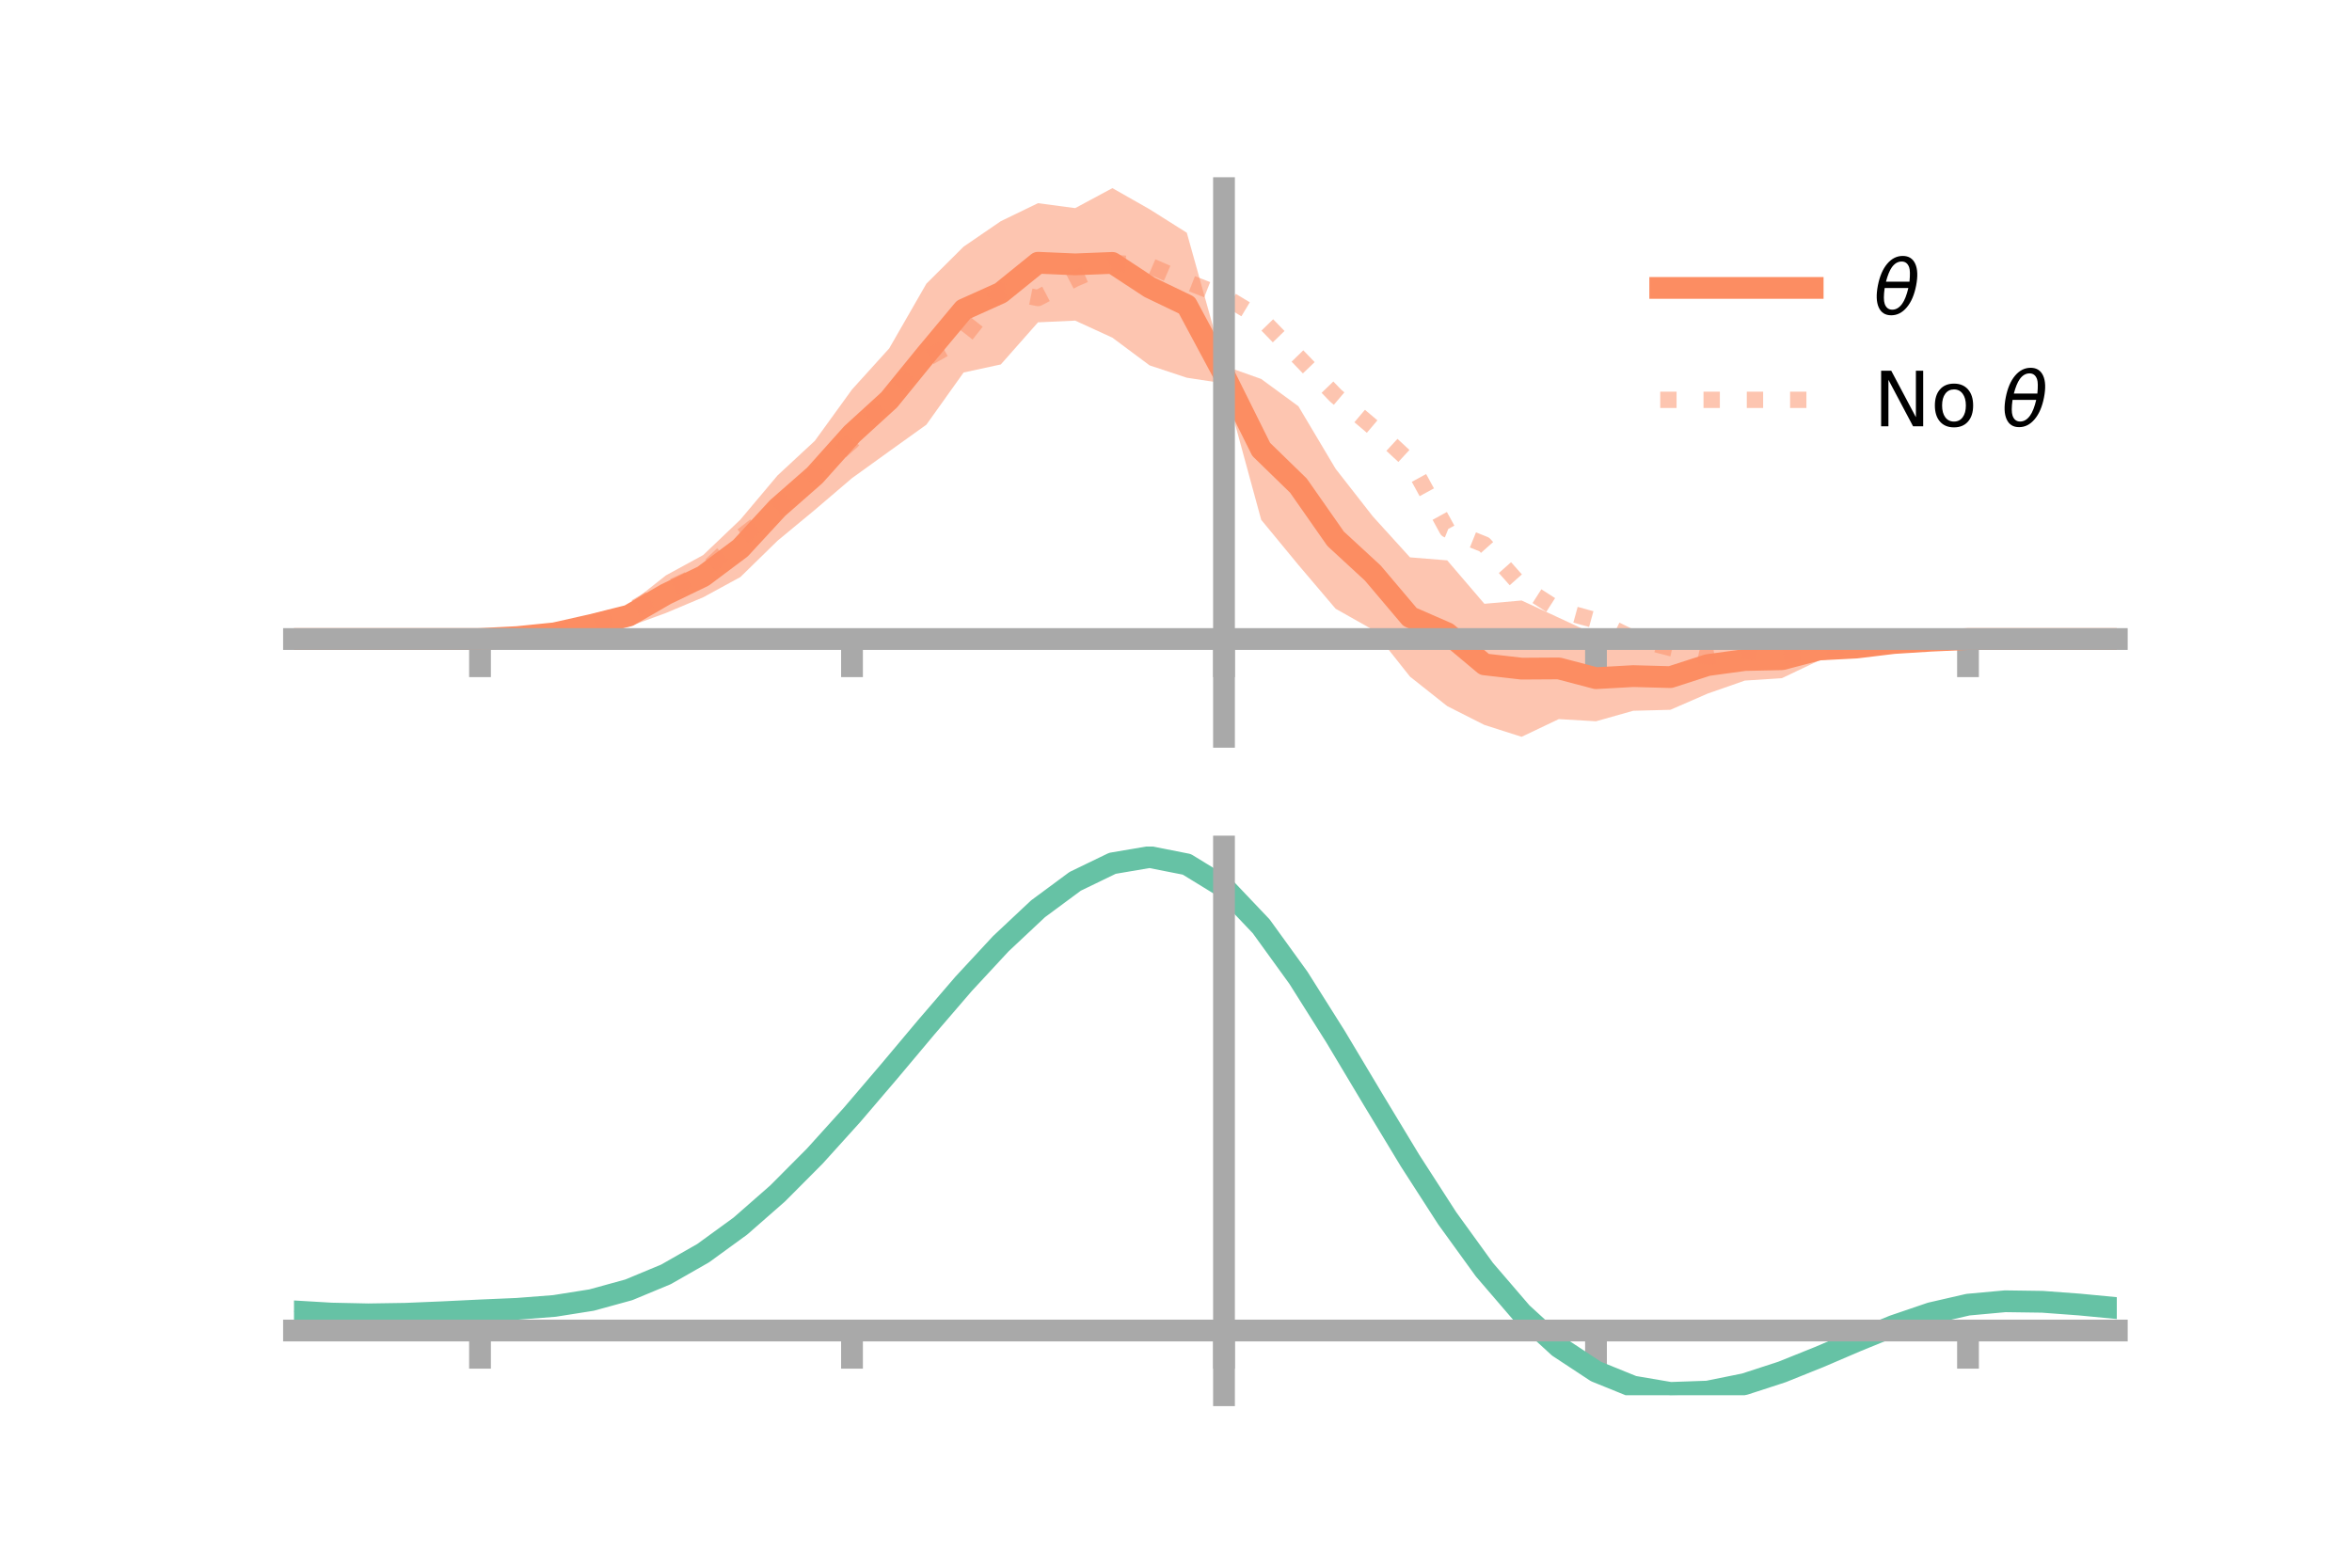
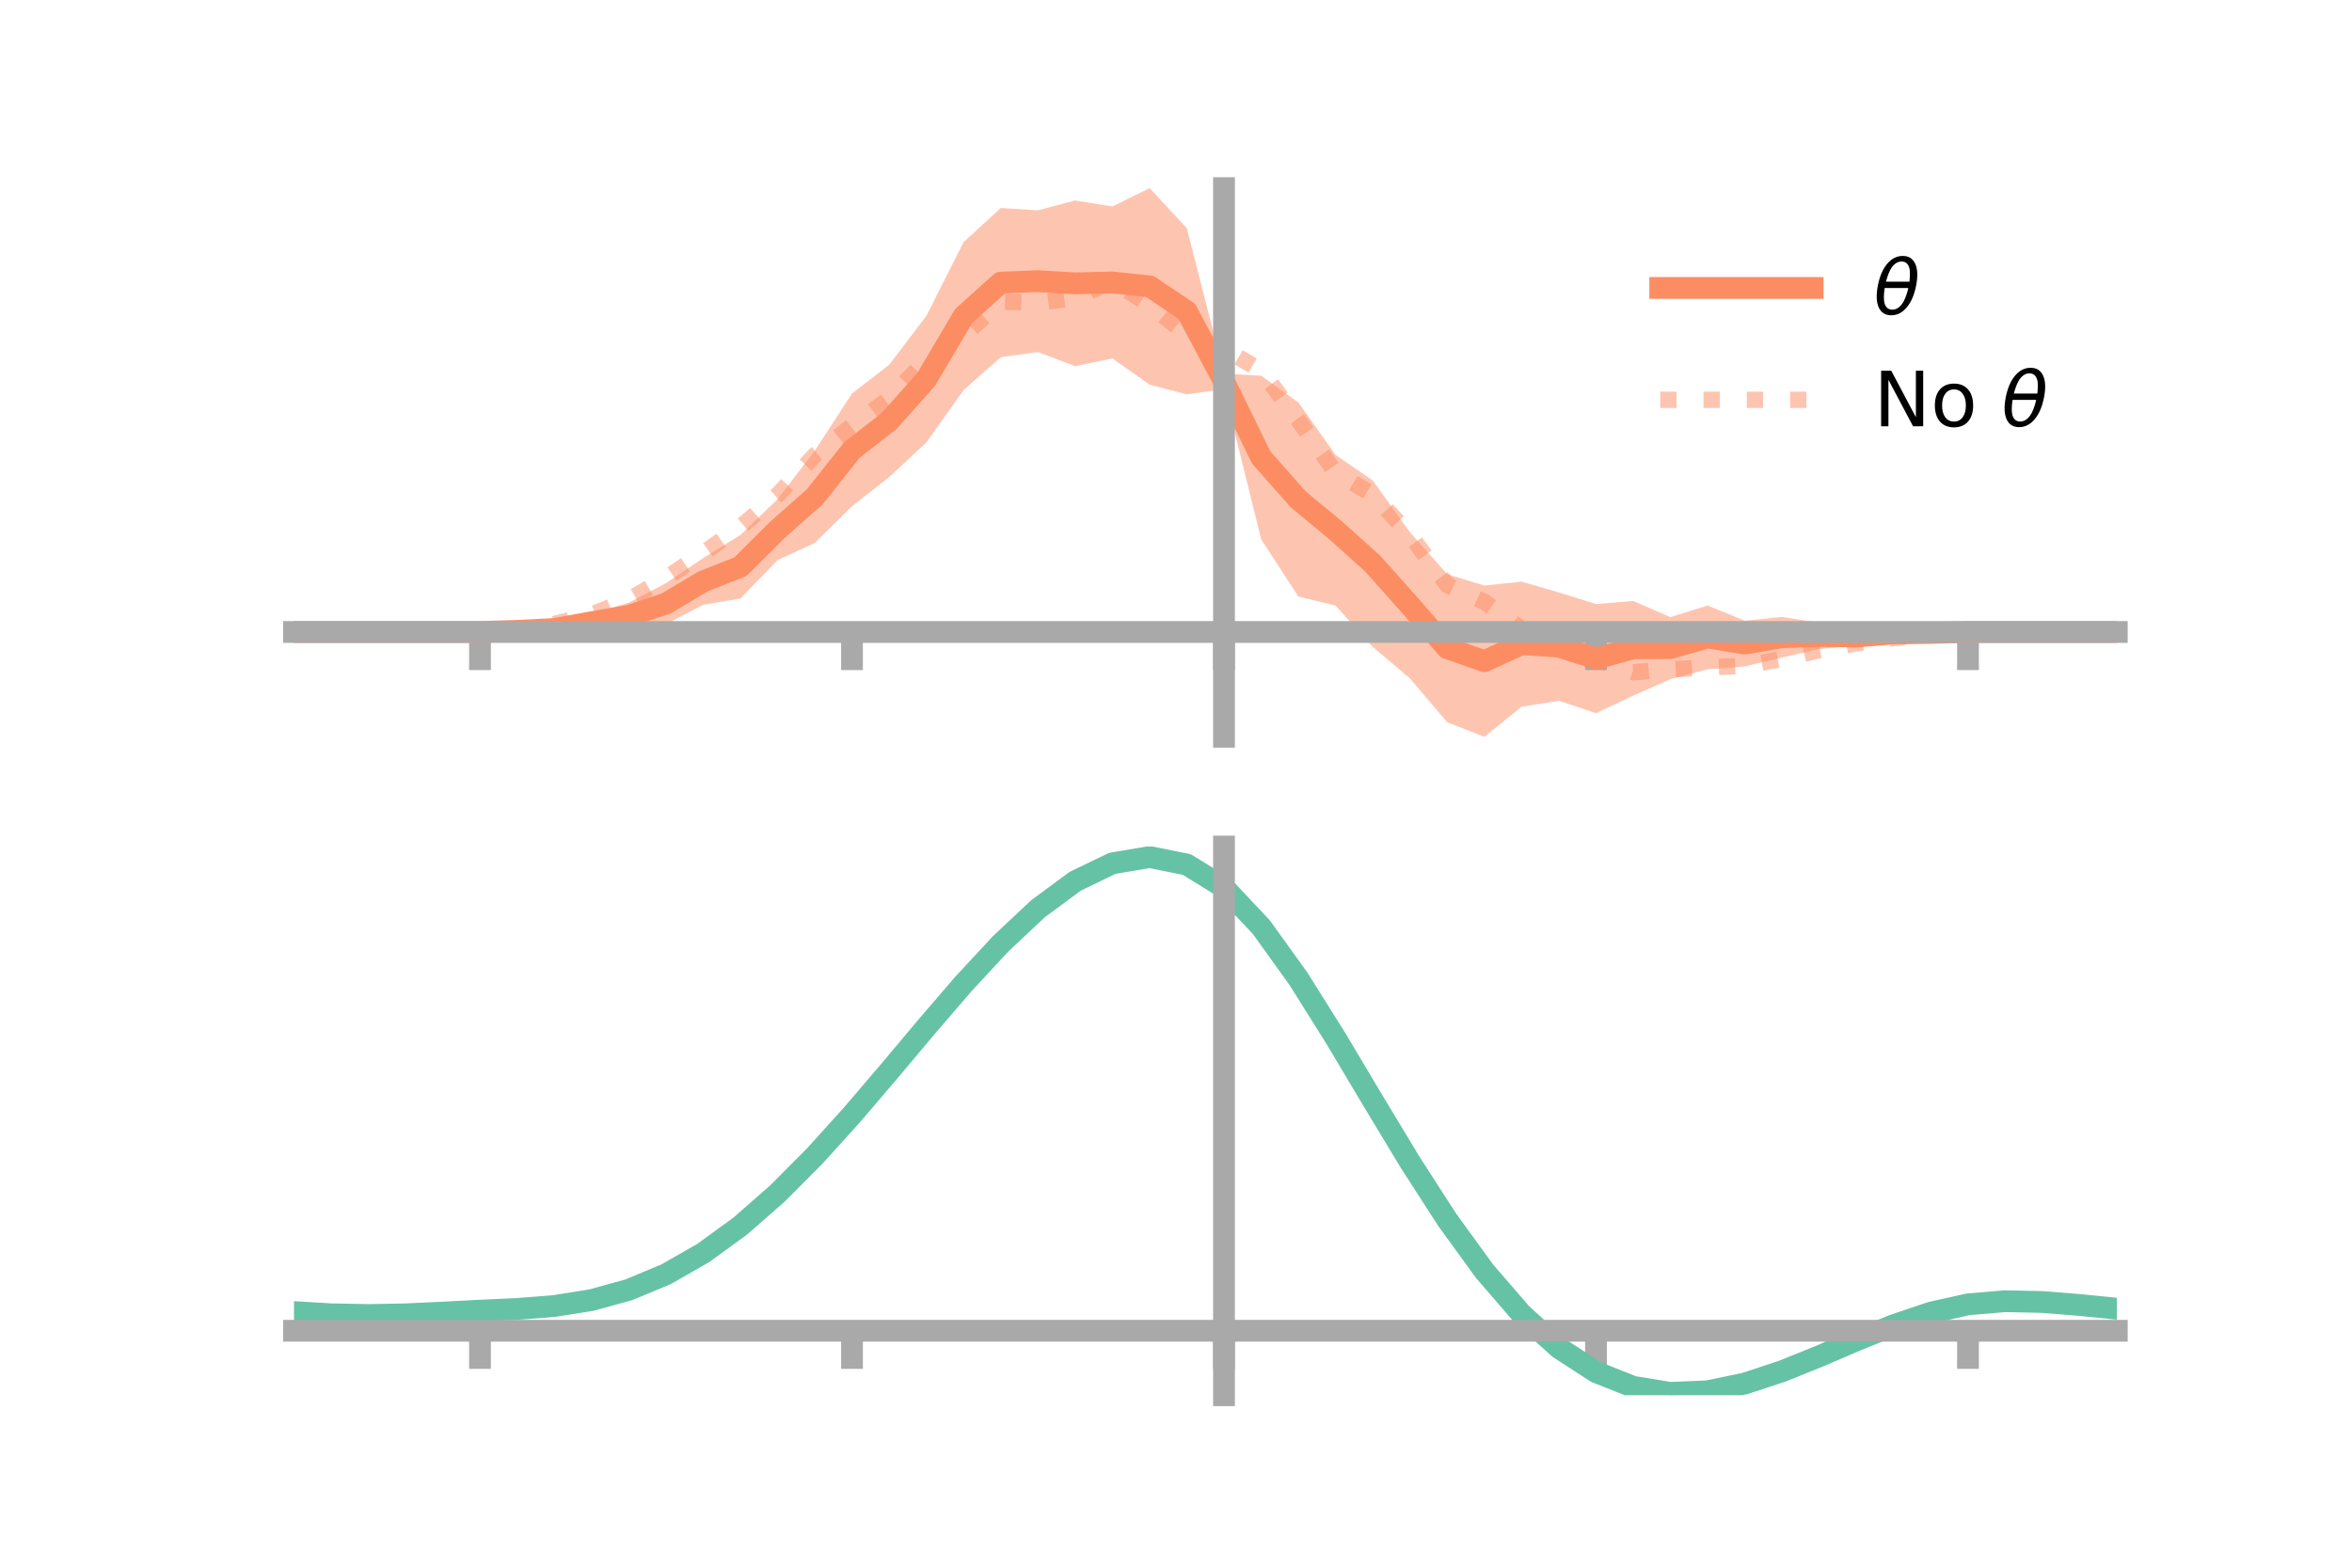
<svg xmlns="http://www.w3.org/2000/svg" xmlns:xlink="http://www.w3.org/1999/xlink" height="144pt" version="1.1" viewBox="0 0 216 144" width="216pt">
  <defs>
    <style type="text/css">*{stroke-linecap:butt;stroke-linejoin:round;}</style>
  </defs>
  <g id="figure_1">
    <g id="patch_1">
      <path d="M 0 144  L 216 144  L 216 0  L 0 0  z " style="fill:none;" />
    </g>
    <g id="axes_1">
      <g id="patch_2">
        <path d="M 27 67.68  L 194.4 67.68  L 194.4 17.28  L 27 17.28  z " style="fill:none;" />
      </g>
      <g id="PolyCollection_1">
-         <path clip-path="url(#peaa500e22d)" d="M 27 58.697  L 27 58.697  L 30.416 58.697  L 33.833 58.697  L 37.249 58.697  L 40.665 58.697  L 44.082 58.691  L 47.498 58.366  L 50.914 57.789  L 54.331 56.65  L 57.747 55.542  L 61.163 52.847  L 64.58 50.984  L 67.996 47.727  L 71.412 43.665  L 74.829 40.495  L 78.245 35.778  L 81.661 32.002  L 85.078 26.054  L 88.494 22.657  L 91.91 20.318  L 95.327 18.662  L 98.743 19.116  L 102.159 17.28  L 105.576 19.222  L 108.992 21.377  L 112.408 33.596  L 115.824 34.81  L 119.241 37.316  L 122.657 43.059  L 126.073 47.432  L 129.49 51.196  L 132.906 51.472  L 136.322 55.461  L 139.739 55.157  L 143.155 56.741  L 146.571 58.336  L 149.988 58.917  L 153.404 59.193  L 156.82 58.474  L 160.237 58.735  L 163.653 58.819  L 167.069 58.653  L 170.486 58.739  L 173.902 58.684  L 177.318 58.701  L 180.735 58.695  L 184.151 58.697  L 187.567 58.697  L 190.984 58.697  L 194.4 58.697  L 194.4 58.697  L 194.4 58.697  L 190.984 58.697  L 187.567 58.697  L 184.151 58.697  L 180.735 58.702  L 177.318 59.002  L 173.902 59.451  L 170.486 60.223  L 167.069 60.663  L 163.653 62.29  L 160.237 62.516  L 156.82 63.711  L 153.404 65.199  L 149.988 65.288  L 146.571 66.253  L 143.155 66.053  L 139.739 67.68  L 136.322 66.588  L 132.906 64.859  L 129.49 62.153  L 126.073 57.842  L 122.657 55.914  L 119.241 51.892  L 115.824 47.746  L 112.408 35.217  L 108.992 34.695  L 105.576 33.563  L 102.159 31.017  L 98.743 29.45  L 95.327 29.607  L 91.91 33.477  L 88.494 34.217  L 85.078 39.007  L 81.661 41.457  L 78.245 43.92  L 74.829 46.837  L 71.412 49.664  L 67.996 53.004  L 64.58 54.864  L 61.163 56.303  L 57.747 57.556  L 54.331 58.162  L 50.914 58.562  L 47.498 58.672  L 44.082 58.699  L 40.665 58.697  L 37.249 58.697  L 33.833 58.697  L 30.416 58.697  L 27 58.697  z " style="fill:#fc8d62;fill-opacity:0.5;" />
+         <path clip-path="url(#p3777c867de)" d="M 27 58.051  L 27 58.051  L 30.416 58.051  L 33.833 58.051  L 37.249 58.051  L 40.665 58.051  L 44.082 58.05  L 47.498 57.764  L 50.914 57.318  L 54.331 56.351  L 57.747 55.355  L 61.163 53.562  L 64.58 51.258  L 67.996 49.139  L 71.412 45.851  L 74.829 41.396  L 78.245 36.145  L 81.661 33.507  L 85.078 29.007  L 88.494 22.239  L 91.91 19.105  L 95.327 19.319  L 98.743 18.414  L 102.159 18.966  L 105.576 17.28  L 108.992 20.956  L 112.408 34.324  L 115.824 34.51  L 119.241 36.967  L 122.657 41.791  L 126.073 44.137  L 129.49 48.897  L 132.906 52.739  L 136.322 53.787  L 139.739 53.423  L 143.155 54.417  L 146.571 55.483  L 149.988 55.202  L 153.404 56.685  L 156.82 55.619  L 160.237 57.015  L 163.653 56.665  L 167.069 57.203  L 170.486 57.662  L 173.902 57.725  L 177.318 57.957  L 180.735 58.051  L 184.151 58.051  L 187.567 58.051  L 190.984 58.051  L 194.4 58.051  L 194.4 58.051  L 194.4 58.051  L 190.984 58.051  L 187.567 58.051  L 184.151 58.051  L 180.735 58.052  L 177.318 58.317  L 173.902 58.645  L 170.486 59.27  L 167.069 59.625  L 163.653 60.396  L 160.237 61.215  L 156.82 61.482  L 153.404 62.381  L 149.988 63.899  L 146.571 65.505  L 143.155 64.37  L 139.739 64.917  L 136.322 67.68  L 132.906 66.344  L 129.49 62.321  L 126.073 59.423  L 122.657 55.627  L 119.241 54.795  L 115.824 49.547  L 112.408 35.742  L 108.992 36.226  L 105.576 35.33  L 102.159 32.92  L 98.743 33.64  L 95.327 32.333  L 91.91 32.81  L 88.494 35.822  L 85.078 40.643  L 81.661 43.822  L 78.245 46.504  L 74.829 49.866  L 71.412 51.449  L 67.996 54.977  L 64.58 55.55  L 61.163 57.32  L 57.747 57.776  L 54.331 57.966  L 50.914 58.236  L 47.498 58.129  L 44.082 58.051  L 40.665 58.051  L 37.249 58.051  L 33.833 58.051  L 30.416 58.051  L 27 58.051  z " style="fill:#fc8d62;fill-opacity:0.5;" />
      </g>
      <g id="matplotlib.axis_1">
        <g id="xtick_1">
          <g id="line2d_1">
            <defs>
-               <path d="M 0 0  L 0 3.5  " id="mb30b026504" style="stroke:#a9a9a9;stroke-width:2;" />
+               <path d="M 0 0  L 0 3.5  " id="m9de3332724" style="stroke:#a9a9a9;stroke-width:2;" />
            </defs>
            <g>
-               <use style="fill:#a9a9a9;stroke:#a9a9a9;stroke-width:2;" x="44.082" xlink:href="#mb30b026504" y="58.697" />
+               <use style="fill:#a9a9a9;stroke:#a9a9a9;stroke-width:2;" x="44.082" xlink:href="#m9de3332724" y="58.051" />
            </g>
          </g>
        </g>
        <g id="xtick_2">
          <g id="line2d_2">
            <g>
-               <use style="fill:#a9a9a9;stroke:#a9a9a9;stroke-width:2;" x="78.245" xlink:href="#mb30b026504" y="58.697" />
+               <use style="fill:#a9a9a9;stroke:#a9a9a9;stroke-width:2;" x="78.245" xlink:href="#m9de3332724" y="58.051" />
            </g>
          </g>
        </g>
        <g id="xtick_3">
          <g id="line2d_3">
            <g>
-               <use style="fill:#a9a9a9;stroke:#a9a9a9;stroke-width:2;" x="112.408" xlink:href="#mb30b026504" y="58.697" />
+               <use style="fill:#a9a9a9;stroke:#a9a9a9;stroke-width:2;" x="112.408" xlink:href="#m9de3332724" y="58.051" />
            </g>
          </g>
        </g>
        <g id="xtick_4">
          <g id="line2d_4">
            <g>
-               <use style="fill:#a9a9a9;stroke:#a9a9a9;stroke-width:2;" x="146.571" xlink:href="#mb30b026504" y="58.697" />
+               <use style="fill:#a9a9a9;stroke:#a9a9a9;stroke-width:2;" x="146.571" xlink:href="#m9de3332724" y="58.051" />
            </g>
          </g>
        </g>
        <g id="xtick_5">
          <g id="line2d_5">
            <g>
-               <use style="fill:#a9a9a9;stroke:#a9a9a9;stroke-width:2;" x="180.735" xlink:href="#mb30b026504" y="58.697" />
+               <use style="fill:#a9a9a9;stroke:#a9a9a9;stroke-width:2;" x="180.735" xlink:href="#m9de3332724" y="58.051" />
            </g>
          </g>
        </g>
      </g>
      <g id="matplotlib.axis_2" />
      <g id="line2d_6">
-         <path clip-path="url(#peaa500e22d)" d="M 27 58.697  L 30.416 58.697  L 33.833 58.697  L 37.249 58.697  L 40.665 58.697  L 44.082 58.695  L 47.498 58.519  L 50.914 58.175  L 54.331 57.406  L 57.747 56.549  L 61.163 54.575  L 64.58 52.924  L 67.996 50.365  L 71.412 46.665  L 74.829 43.666  L 78.245 39.849  L 81.661 36.73  L 85.078 32.53  L 88.494 28.437  L 91.91 26.898  L 95.327 24.135  L 98.743 24.283  L 102.159 24.148  L 105.576 26.393  L 108.992 28.036  L 112.408 34.406  L 115.824 41.278  L 119.241 44.604  L 122.657 49.487  L 126.073 52.637  L 129.49 56.675  L 132.906 58.166  L 136.322 61.025  L 139.739 61.418  L 143.155 61.397  L 146.571 62.294  L 149.988 62.103  L 153.404 62.196  L 156.82 61.093  L 160.237 60.626  L 163.653 60.554  L 167.069 59.658  L 170.486 59.481  L 173.902 59.067  L 177.318 58.851  L 180.735 58.698  L 184.151 58.697  L 187.567 58.697  L 190.984 58.697  L 194.4 58.697  " style="fill:none;stroke:#fc8d62;stroke-linecap:square;stroke-width:2;" />
+         <path clip-path="url(#p3777c867de)" d="M 27 58.051  L 30.416 58.051  L 33.833 58.051  L 37.249 58.051  L 40.665 58.051  L 44.082 58.051  L 47.498 57.947  L 50.914 57.777  L 54.331 57.158  L 57.747 56.565  L 61.163 55.441  L 64.58 53.404  L 67.996 52.058  L 71.412 48.65  L 74.829 45.631  L 78.245 41.325  L 81.661 38.665  L 85.078 34.825  L 88.494 29.03  L 91.91 25.958  L 95.327 25.826  L 98.743 26.027  L 102.159 25.943  L 105.576 26.305  L 108.992 28.591  L 112.408 35.033  L 115.824 42.028  L 119.241 45.881  L 122.657 48.709  L 126.073 51.78  L 129.49 55.609  L 132.906 59.541  L 136.322 60.734  L 139.739 59.17  L 143.155 59.394  L 146.571 60.494  L 149.988 59.551  L 153.404 59.533  L 156.82 58.55  L 160.237 59.115  L 163.653 58.53  L 167.069 58.414  L 170.486 58.466  L 173.902 58.185  L 177.318 58.137  L 180.735 58.051  L 184.151 58.051  L 187.567 58.051  L 190.984 58.051  L 194.4 58.051  " style="fill:none;stroke:#fc8d62;stroke-linecap:square;stroke-width:2;" />
      </g>
      <g id="line2d_7">
-         <path clip-path="url(#peaa500e22d)" d="M 27 58.697  L 30.416 58.697  L 33.833 58.697  L 37.249 58.697  L 40.665 58.697  L 44.082 58.696  L 47.498 58.545  L 50.914 58.119  L 54.331 57.358  L 57.747 56.152  L 61.163 54.182  L 64.58 52.608  L 67.996 49.369  L 71.412 46.723  L 74.829 43.544  L 78.245 40.517  L 81.661 36.239  L 85.078 32.945  L 88.494 31.026  L 91.91 26.691  L 95.327 27.375  L 98.743 25.588  L 102.159 24.135  L 105.576 24.404  L 108.992 25.877  L 112.408 27.215  L 115.824 29.271  L 119.241 32.79  L 122.657 36.339  L 126.073 39.234  L 129.49 42.399  L 132.906 48.641  L 136.322 50.016  L 139.739 53.858  L 143.155 56.047  L 146.571 56.986  L 149.988 58.64  L 153.404 59.518  L 156.82 60.319  L 160.237 59.746  L 163.653 60.223  L 167.069 59.673  L 170.486 59.369  L 173.902 59.08  L 177.318 58.824  L 180.735 58.697  L 184.151 58.697  L 187.567 58.697  L 190.984 58.697  L 194.4 58.697  " style="fill:none;stroke:#fc8d62;stroke-dasharray:1.5,2.475;stroke-dashoffset:0;stroke-opacity:0.5;stroke-width:1.5;" />
+         <path clip-path="url(#p3777c867de)" d="M 27 58.051  L 30.416 58.051  L 33.833 58.051  L 37.249 58.051  L 40.665 58.051  L 44.082 58.049  L 47.498 57.851  L 50.914 57.309  L 54.331 56.457  L 57.747 55.074  L 61.163 53.106  L 64.58 50.798  L 67.996 48.412  L 71.412 45.459  L 74.829 41.81  L 78.245 39.123  L 81.661 36.625  L 85.078 33.069  L 88.494 30.84  L 91.91 27.71  L 95.327 27.806  L 98.743 27.369  L 102.159 25.826  L 105.576 28.002  L 108.992 30.724  L 112.408 32.038  L 115.824 34.036  L 119.241 38.589  L 122.657 43.412  L 126.073 45.427  L 129.49 49.142  L 132.906 53.748  L 136.322 55.286  L 139.739 57.776  L 143.155 58.804  L 146.571 60.59  L 149.988 61.754  L 153.404 61.486  L 156.82 61.308  L 160.237 61.16  L 163.653 60.531  L 167.069 59.728  L 170.486 59.088  L 173.902 58.619  L 177.318 58.228  L 180.735 58.053  L 184.151 58.051  L 187.567 58.051  L 190.984 58.051  L 194.4 58.051  " style="fill:none;stroke:#fc8d62;stroke-dasharray:1.5,2.475;stroke-dashoffset:0;stroke-opacity:0.5;stroke-width:1.5;" />
      </g>
      <g id="patch_3">
        <path d="M 112.408 67.68  L 112.408 17.28  " style="fill:none;stroke:#a9a9a9;stroke-linecap:square;stroke-linejoin:miter;stroke-width:2;" />
      </g>
      <g id="patch_4">
        <path d="M 194.4 67.68  L 194.4 17.28  " style="fill:none;" />
      </g>
      <g id="patch_5">
-         <path d="M 27 58.697  L 194.4 58.697  " style="fill:none;stroke:#a9a9a9;stroke-linecap:square;stroke-linejoin:miter;stroke-width:2;" />
+         <path d="M 27 58.051  L 194.4 58.051  " style="fill:none;stroke:#a9a9a9;stroke-linecap:square;stroke-linejoin:miter;stroke-width:2;" />
      </g>
      <g id="patch_6">
        <path d="M 27 17.28  L 194.4 17.28  " style="fill:none;" />
      </g>
      <g id="legend_1">
        <g id="line2d_8">
          <path d="M 152.47 26.449  L 166.47 26.449  " style="fill:none;stroke:#fc8d62;stroke-linecap:square;stroke-width:2;" />
        </g>
        <g id="line2d_9" />
        <g id="text_1">
          <g transform="translate(172.07 28.89891)scale(0.07 -0.07)">
            <defs>
              <path d="M 45.516 34.672  L 14.453 34.672  Q 12.359 20.062 14.5 13.875  Q 17.188 6.25 24.469 6.25  Q 31.781 6.25 37.359 13.922  Q 42.234 20.656 45.516 34.672  z M 47.016 42.969  Q 48.344 56.844 46.625 61.719  Q 43.953 69.438 36.766 69.438  Q 29.297 69.438 23.828 61.812  Q 19.531 55.672 16.156 42.969  z M 38.188 76.766  Q 49.906 76.766 54.594 66.406  Q 59.281 56.109 55.719 37.844  Q 52.203 19.625 43.453 9.281  Q 34.766 -1.125 23.047 -1.125  Q 11.281 -1.125 6.641 9.281  Q 2 19.625 5.516 37.844  Q 9.078 56.109 17.719 66.406  Q 26.422 76.766 38.188 76.766  z " id="DejaVuSans-Oblique-952" />
            </defs>
            <use transform="translate(0 0.234375)" xlink:href="#DejaVuSans-Oblique-952" />
          </g>
        </g>
        <g id="line2d_10">
          <path d="M 152.47 36.724  L 166.47 36.724  " style="fill:none;stroke:#fc8d62;stroke-dasharray:1.5,2.475;stroke-dashoffset:0;stroke-opacity:0.5;stroke-width:1.5;" />
        </g>
        <g id="line2d_11" />
        <g id="text_2">
          <g transform="translate(172.07 39.17359)scale(0.07 -0.07)">
            <defs>
              <path d="M 9.812 72.906  L 23.094 72.906  L 55.422 11.922  L 55.422 72.906  L 64.984 72.906  L 64.984 0  L 51.703 0  L 19.391 60.984  L 19.391 0  L 9.812 0  z " id="DejaVuSans-78" />
              <path d="M 30.609 48.391  Q 23.391 48.391 19.188 42.75  Q 14.984 37.109 14.984 27.297  Q 14.984 17.484 19.156 11.844  Q 23.344 6.203 30.609 6.203  Q 37.797 6.203 41.984 11.859  Q 46.188 17.531 46.188 27.297  Q 46.188 37.016 41.984 42.703  Q 37.797 48.391 30.609 48.391  z M 30.609 56  Q 42.328 56 49.016 48.375  Q 55.719 40.766 55.719 27.297  Q 55.719 13.875 49.016 6.219  Q 42.328 -1.422 30.609 -1.422  Q 18.844 -1.422 12.172 6.219  Q 5.516 13.875 5.516 27.297  Q 5.516 40.766 12.172 48.375  Q 18.844 56 30.609 56  z " id="DejaVuSans-111" />
              <path id="DejaVuSans-32" />
            </defs>
            <use transform="translate(0 0.234375)" xlink:href="#DejaVuSans-78" />
            <use transform="translate(74.80469 0.234375)" xlink:href="#DejaVuSans-111" />
            <use transform="translate(135.9863 0.234375)" xlink:href="#DejaVuSans-32" />
            <use transform="translate(167.7734 0.234375)" xlink:href="#DejaVuSans-Oblique-952" />
          </g>
        </g>
      </g>
    </g>
    <g id="axes_2">
      <g id="patch_7">
        <path d="M 27 128.16  L 194.4 128.16  L 194.4 77.76  L 27 77.76  z " style="fill:none;" />
      </g>
      <g id="PolyCollection_2">
-         <path clip-path="url(#paf593aa77c)" d="M 27 120.494  L 27 120.417  L 30.416 120.629  L 33.833 120.703  L 37.249 120.641  L 40.665 120.489  L 44.082 120.315  L 47.498 120.163  L 50.914 119.893  L 54.331 119.345  L 57.747 118.395  L 61.163 116.952  L 64.58 114.963  L 67.996 112.421  L 71.412 109.357  L 74.829 105.839  L 78.245 101.967  L 81.661 97.871  L 85.078 93.706  L 88.494 89.646  L 91.91 85.881  L 95.327 82.608  L 98.743 80.031  L 102.159 78.35  L 105.576 77.76  L 108.992 78.447  L 112.408 80.577  L 115.824 84.229  L 119.241 89.024  L 122.657 94.528  L 126.073 100.331  L 129.49 106.078  L 132.906 111.467  L 136.322 116.265  L 139.739 120.304  L 143.155 123.479  L 146.571 125.753  L 149.988 127.147  L 153.404 127.733  L 156.82 127.618  L 160.237 126.939  L 163.653 125.845  L 167.069 124.497  L 170.486 123.057  L 173.902 121.686  L 177.318 120.535  L 180.735 119.756  L 184.151 119.447  L 187.567 119.501  L 190.984 119.764  L 194.4 120.104  L 194.4 120.209  L 194.4 120.209  L 190.984 119.894  L 187.567 119.651  L 184.151 119.609  L 180.735 119.924  L 177.318 120.715  L 173.902 121.894  L 170.486 123.312  L 167.069 124.803  L 163.653 126.2  L 160.237 127.331  L 156.82 128.034  L 153.404 128.16  L 149.988 127.583  L 146.571 126.208  L 143.155 123.982  L 139.739 120.894  L 136.322 116.981  L 132.906 112.339  L 129.49 107.124  L 126.073 101.561  L 122.657 95.936  L 119.241 90.598  L 115.824 85.944  L 112.408 82.401  L 108.992 80.34  L 105.576 79.68  L 102.159 80.252  L 98.743 81.874  L 95.327 84.353  L 91.91 87.493  L 88.494 91.099  L 85.078 94.979  L 81.661 98.955  L 78.245 102.859  L 74.829 106.547  L 71.412 109.897  L 67.996 112.819  L 64.58 115.249  L 61.163 117.161  L 57.747 118.561  L 54.331 119.489  L 50.914 120.023  L 47.498 120.283  L 44.082 120.424  L 40.665 120.581  L 37.249 120.714  L 33.833 120.759  L 30.416 120.687  L 27 120.494  z " style="fill:#66c2a5;fill-opacity:0.5;" />
+         <path clip-path="url(#p03a1f4eb00)" d="M 27 120.56  L 27 120.481  L 30.416 120.694  L 33.833 120.762  L 37.249 120.69  L 40.665 120.523  L 44.082 120.337  L 47.498 120.175  L 50.914 119.898  L 54.331 119.347  L 57.747 118.393  L 61.163 116.947  L 64.58 114.955  L 67.996 112.41  L 71.412 109.344  L 74.829 105.825  L 78.245 101.952  L 81.661 97.856  L 85.078 93.691  L 88.494 89.632  L 91.91 85.867  L 95.327 82.596  L 98.743 80.021  L 102.159 78.344  L 105.576 77.76  L 108.992 78.457  L 112.408 80.604  L 115.824 84.282  L 119.241 89.105  L 122.657 94.633  L 126.073 100.455  L 129.49 106.209  L 132.906 111.598  L 136.322 116.385  L 139.739 120.405  L 143.155 123.555  L 146.571 125.801  L 149.988 127.166  L 153.404 127.724  L 156.82 127.586  L 160.237 126.887  L 163.653 125.781  L 167.069 124.427  L 170.486 122.99  L 173.902 121.626  L 177.318 120.49  L 180.735 119.729  L 184.151 119.444  L 187.567 119.521  L 190.984 119.805  L 194.4 120.161  L 194.4 120.265  L 194.4 120.265  L 190.984 119.933  L 187.567 119.667  L 184.151 119.599  L 180.735 119.889  L 177.318 120.66  L 173.902 121.828  L 170.486 123.241  L 167.069 124.734  L 163.653 126.138  L 160.237 127.284  L 156.82 128.008  L 153.404 128.16  L 149.988 127.612  L 146.571 126.268  L 143.155 124.072  L 139.739 121.009  L 136.322 117.117  L 132.906 112.486  L 129.49 107.273  L 126.073 101.701  L 122.657 96.058  L 119.241 90.694  L 115.824 86.012  L 112.408 82.442  L 108.992 80.364  L 105.576 79.693  L 102.159 80.258  L 98.743 81.876  L 95.327 84.352  L 91.91 87.49  L 88.494 91.094  L 85.078 94.973  L 81.661 98.947  L 78.245 102.85  L 74.829 106.538  L 71.412 109.888  L 67.996 112.81  L 64.58 115.241  L 61.163 117.155  L 57.747 118.557  L 54.331 119.488  L 50.914 120.027  L 47.498 120.294  L 44.082 120.444  L 40.665 120.614  L 37.249 120.762  L 33.833 120.819  L 30.416 120.753  L 27 120.56  z " style="fill:#66c2a5;fill-opacity:0.5;" />
      </g>
      <g id="matplotlib.axis_3">
        <g id="xtick_6">
          <g id="line2d_12">
            <g>
-               <use style="fill:#a9a9a9;stroke:#a9a9a9;stroke-width:2;" x="44.082" xlink:href="#mb30b026504" y="122.216" />
+               <use style="fill:#a9a9a9;stroke:#a9a9a9;stroke-width:2;" x="44.082" xlink:href="#m9de3332724" y="122.236" />
            </g>
          </g>
        </g>
        <g id="xtick_7">
          <g id="line2d_13">
            <g>
-               <use style="fill:#a9a9a9;stroke:#a9a9a9;stroke-width:2;" x="78.245" xlink:href="#mb30b026504" y="122.216" />
+               <use style="fill:#a9a9a9;stroke:#a9a9a9;stroke-width:2;" x="78.245" xlink:href="#m9de3332724" y="122.236" />
            </g>
          </g>
        </g>
        <g id="xtick_8">
          <g id="line2d_14">
            <g>
-               <use style="fill:#a9a9a9;stroke:#a9a9a9;stroke-width:2;" x="112.408" xlink:href="#mb30b026504" y="122.216" />
+               <use style="fill:#a9a9a9;stroke:#a9a9a9;stroke-width:2;" x="112.408" xlink:href="#m9de3332724" y="122.236" />
            </g>
          </g>
        </g>
        <g id="xtick_9">
          <g id="line2d_15">
            <g>
-               <use style="fill:#a9a9a9;stroke:#a9a9a9;stroke-width:2;" x="146.571" xlink:href="#mb30b026504" y="122.216" />
+               <use style="fill:#a9a9a9;stroke:#a9a9a9;stroke-width:2;" x="146.571" xlink:href="#m9de3332724" y="122.236" />
            </g>
          </g>
        </g>
        <g id="xtick_10">
          <g id="line2d_16">
            <g>
-               <use style="fill:#a9a9a9;stroke:#a9a9a9;stroke-width:2;" x="180.735" xlink:href="#mb30b026504" y="122.216" />
+               <use style="fill:#a9a9a9;stroke:#a9a9a9;stroke-width:2;" x="180.735" xlink:href="#m9de3332724" y="122.236" />
            </g>
          </g>
        </g>
      </g>
      <g id="matplotlib.axis_4" />
      <g id="line2d_17">
-         <path clip-path="url(#paf593aa77c)" d="M 27 120.456  L 30.416 120.658  L 33.833 120.731  L 37.249 120.678  L 40.665 120.535  L 44.082 120.37  L 47.498 120.223  L 50.914 119.958  L 54.331 119.417  L 57.747 118.478  L 61.163 117.057  L 64.58 115.106  L 67.996 112.62  L 71.412 109.627  L 74.829 106.193  L 78.245 102.413  L 81.661 98.413  L 85.078 94.343  L 88.494 90.372  L 91.91 86.687  L 95.327 83.48  L 98.743 80.953  L 102.159 79.301  L 105.576 78.72  L 108.992 79.394  L 112.408 81.489  L 115.824 85.086  L 119.241 89.811  L 122.657 95.232  L 126.073 100.946  L 129.49 106.601  L 132.906 111.903  L 136.322 116.623  L 139.739 120.599  L 143.155 123.73  L 146.571 125.98  L 149.988 127.365  L 153.404 127.946  L 156.82 127.826  L 160.237 127.135  L 163.653 126.022  L 167.069 124.65  L 170.486 123.185  L 173.902 121.79  L 177.318 120.625  L 180.735 119.84  L 184.151 119.528  L 187.567 119.576  L 190.984 119.829  L 194.4 120.156  " style="fill:none;stroke:#66c2a5;stroke-linecap:square;stroke-width:2;" />
+         <path clip-path="url(#p03a1f4eb00)" d="M 27 120.52  L 30.416 120.724  L 33.833 120.79  L 37.249 120.726  L 40.665 120.569  L 44.082 120.39  L 47.498 120.234  L 50.914 119.963  L 54.331 119.417  L 57.747 118.475  L 61.163 117.051  L 64.58 115.098  L 67.996 112.61  L 71.412 109.616  L 74.829 106.181  L 78.245 102.401  L 81.661 98.402  L 85.078 94.332  L 88.494 90.363  L 91.91 86.678  L 95.327 83.474  L 98.743 80.948  L 102.159 79.301  L 105.576 78.726  L 108.992 79.411  L 112.408 81.523  L 115.824 85.147  L 119.241 89.9  L 122.657 95.345  L 126.073 101.078  L 129.49 106.741  L 132.906 112.042  L 136.322 116.751  L 139.739 120.707  L 143.155 123.813  L 146.571 126.034  L 149.988 127.389  L 153.404 127.942  L 156.82 127.797  L 160.237 127.086  L 163.653 125.959  L 167.069 124.581  L 170.486 123.115  L 173.902 121.727  L 177.318 120.575  L 180.735 119.809  L 184.151 119.521  L 187.567 119.594  L 190.984 119.869  L 194.4 120.213  " style="fill:none;stroke:#66c2a5;stroke-linecap:square;stroke-width:2;" />
      </g>
      <g id="patch_8">
        <path d="M 112.408 128.16  L 112.408 77.76  " style="fill:none;stroke:#a9a9a9;stroke-linecap:square;stroke-linejoin:miter;stroke-width:2;" />
      </g>
      <g id="patch_9">
        <path d="M 194.4 128.16  L 194.4 77.76  " style="fill:none;" />
      </g>
      <g id="patch_10">
-         <path d="M 27 122.216  L 194.4 122.216  " style="fill:none;stroke:#a9a9a9;stroke-linecap:square;stroke-linejoin:miter;stroke-width:2;" />
+         <path d="M 27 122.236  L 194.4 122.236  " style="fill:none;stroke:#a9a9a9;stroke-linecap:square;stroke-linejoin:miter;stroke-width:2;" />
      </g>
      <g id="patch_11">
        <path d="M 27 77.76  L 194.4 77.76  " style="fill:none;" />
      </g>
    </g>
  </g>
  <defs>
-     <clipPath id="peaa500e22d">
+     <clipPath id="p3777c867de">
      <rect height="50.4" width="167.4" x="27" y="17.28" />
    </clipPath>
-     <clipPath id="paf593aa77c">
+     <clipPath id="p03a1f4eb00">
      <rect height="50.4" width="167.4" x="27" y="77.76" />
    </clipPath>
  </defs>
</svg>
